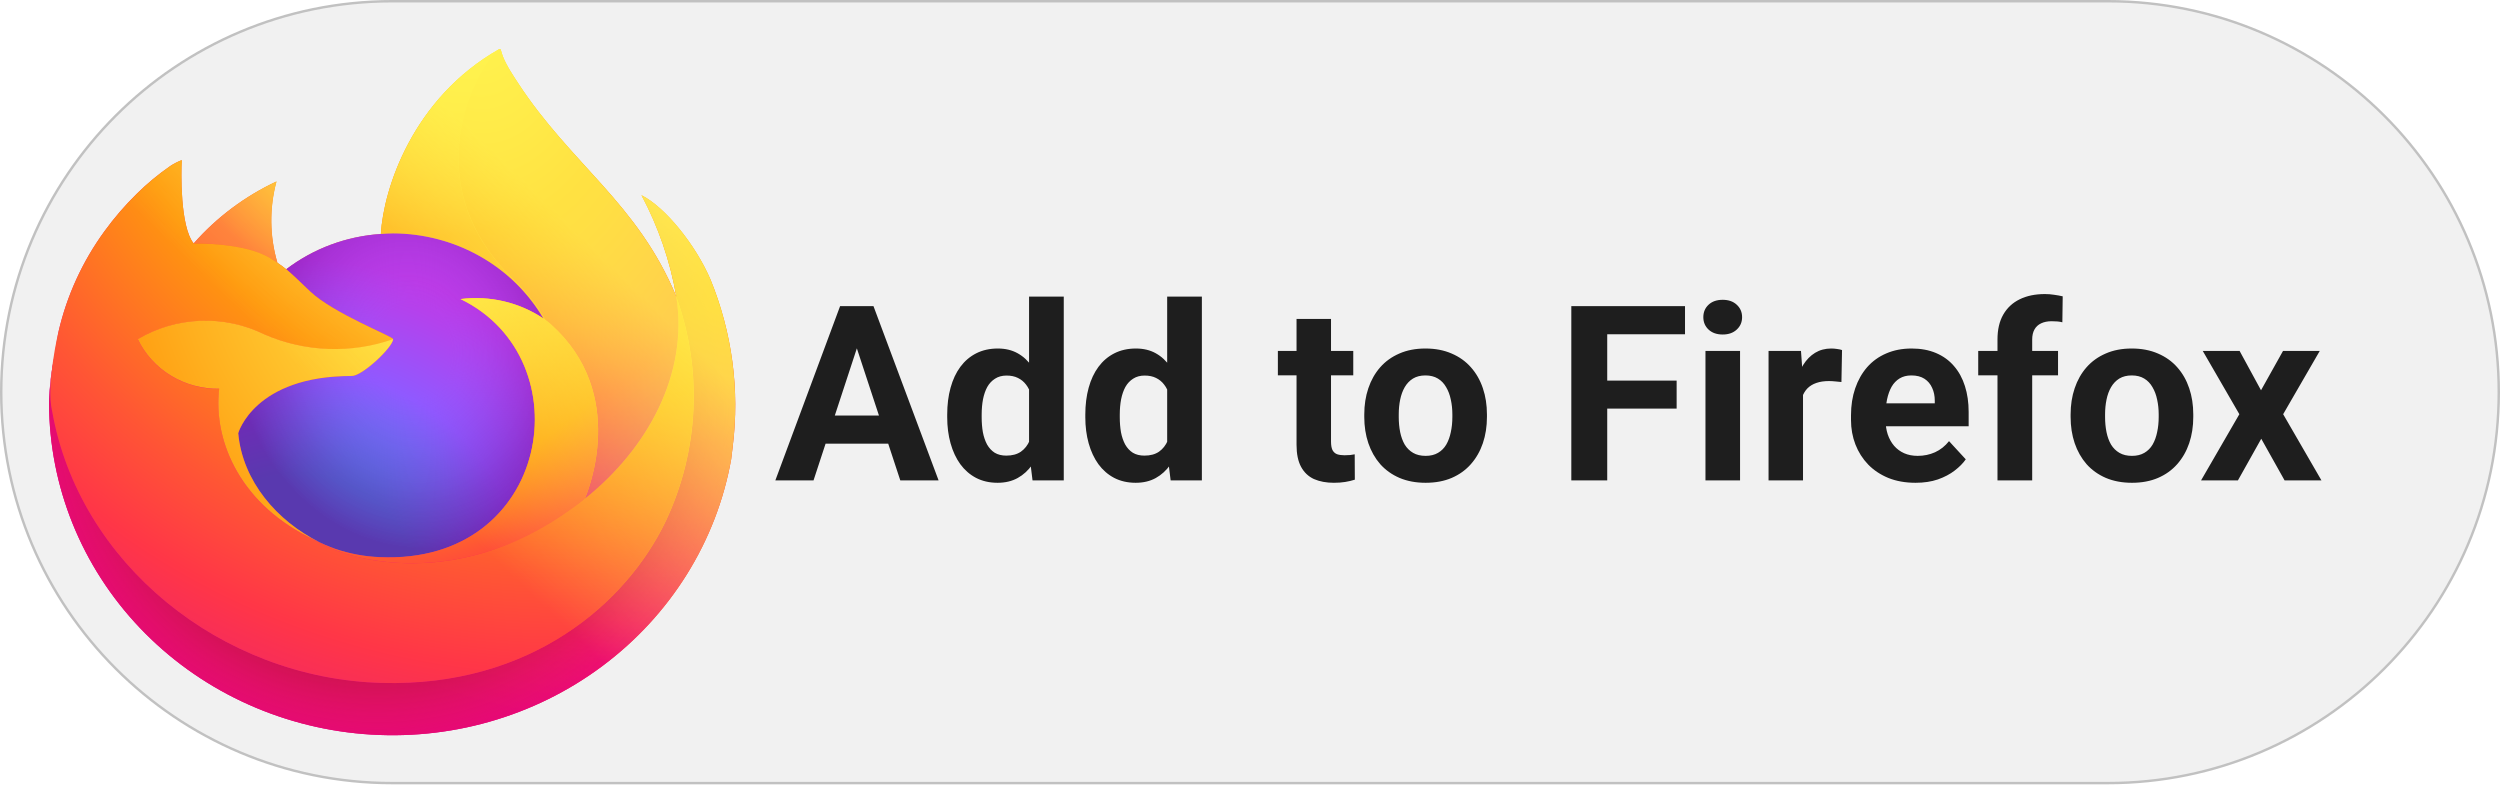
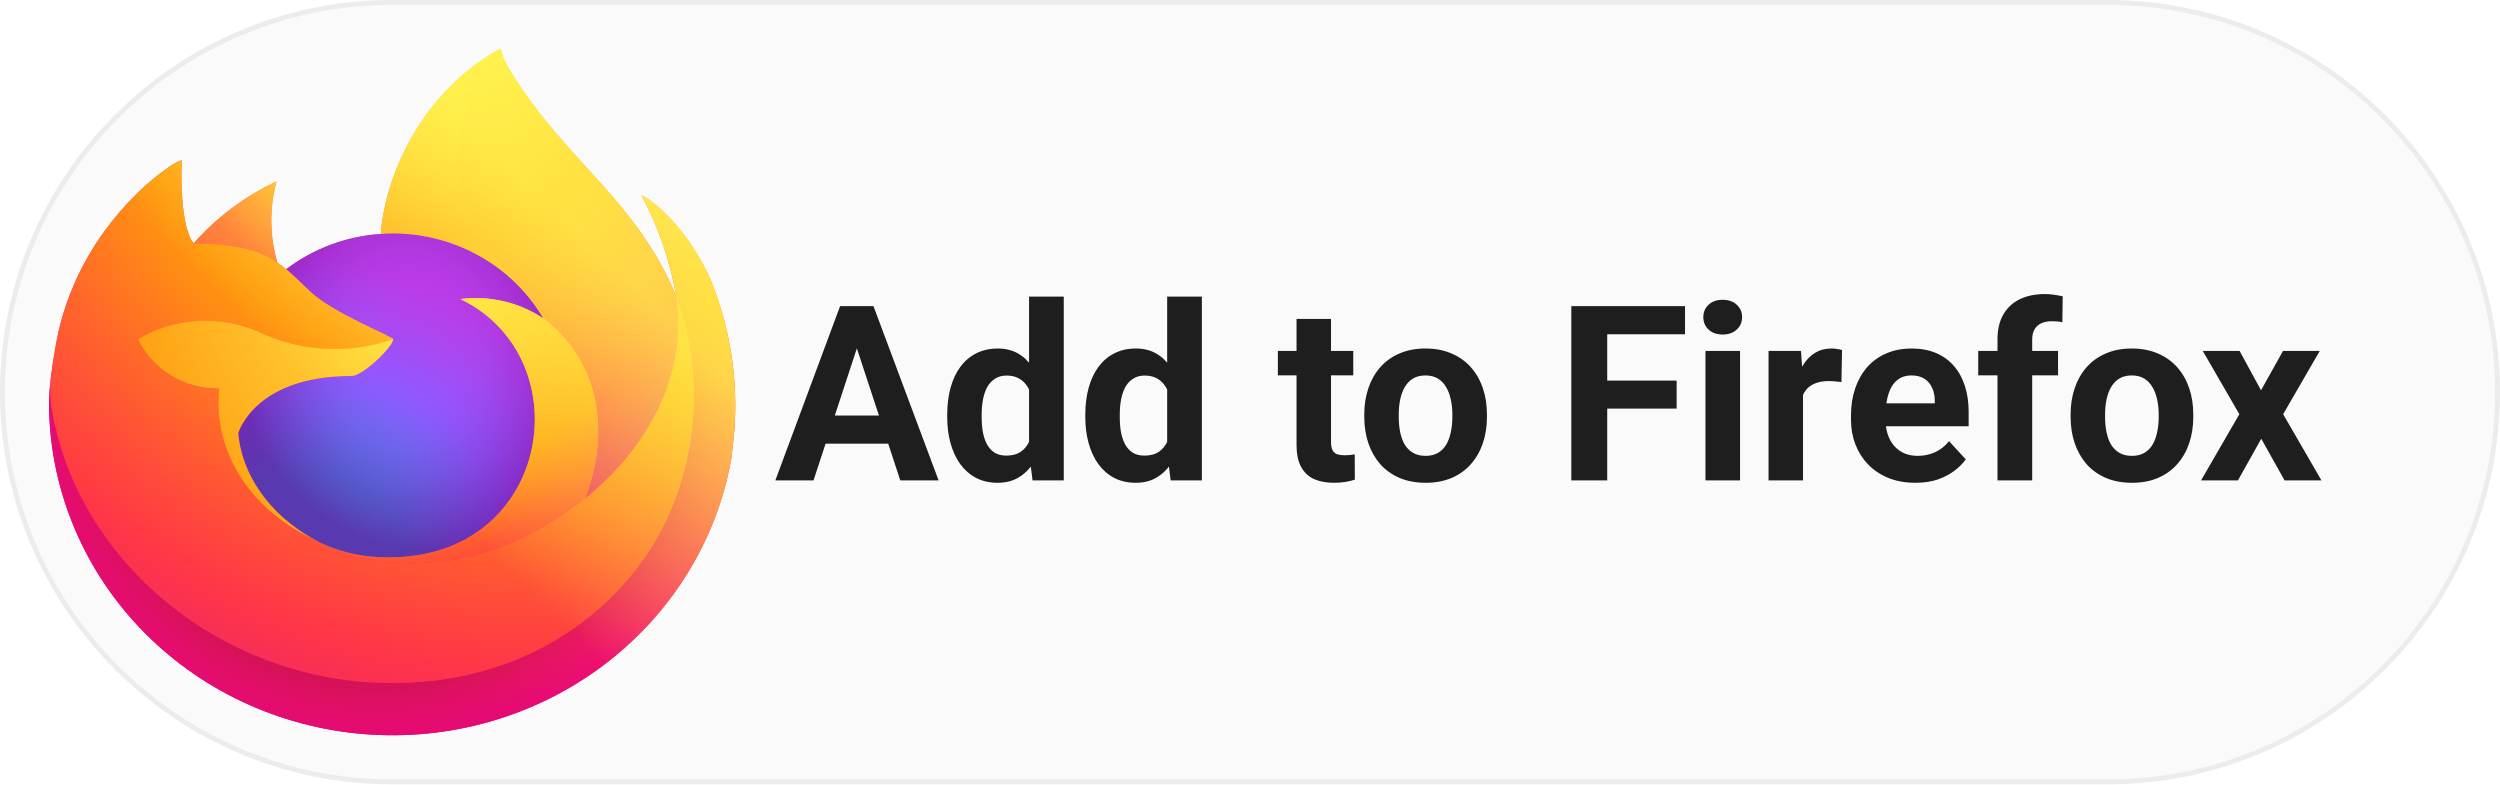
<svg xmlns="http://www.w3.org/2000/svg" width="255" height="80" viewBox="0 0 255 80" fill="none">
-   <path d="M40 0.125H215C237.022 0.125 254.875 17.978 254.875 40C254.875 62.022 237.022 79.875 215 79.875H40C17.978 79.875 0.125 62.022 0.125 40C0.125 17.978 17.978 0.125 40 0.125Z" fill="#F1F1F1" stroke="#C1C1C1" stroke-width="0.25" />
+   <path d="M40 0.25H215C236.953 0.25 254.75 18.047 254.75 40C254.75 61.953 236.953 79.75 215 79.75H40C18.047 79.75 0.25 61.953 0.25 40C0.25 18.047 18.047 0.25 40 0.25Z" fill="#FAFAFA" stroke="#ECECEC" stroke-width="0.5" />
  <path d="M87.814 34.266L82.98 49H79.085L85.689 31.227H88.168L87.814 34.266ZM91.83 49L86.983 34.266L86.593 31.227H89.095L95.736 49H91.83ZM91.61 42.384V45.252H82.223V42.384H91.61ZM104.964 46.119V30.25H108.504V49H105.318L104.964 46.119ZM96.615 42.555V42.298C96.615 41.289 96.729 40.374 96.957 39.552C97.184 38.722 97.518 38.01 97.957 37.416C98.397 36.822 98.938 36.362 99.581 36.036C100.224 35.711 100.956 35.548 101.778 35.548C102.551 35.548 103.227 35.711 103.805 36.036C104.391 36.362 104.887 36.825 105.294 37.428C105.709 38.022 106.043 38.726 106.295 39.54C106.547 40.345 106.73 41.228 106.844 42.188V42.75C106.73 43.67 106.547 44.524 106.295 45.313C106.043 46.103 105.709 46.795 105.294 47.389C104.887 47.975 104.391 48.43 103.805 48.756C103.219 49.081 102.535 49.244 101.754 49.244C100.932 49.244 100.2 49.077 99.557 48.744C98.922 48.41 98.385 47.942 97.945 47.34C97.514 46.738 97.184 46.03 96.957 45.216C96.729 44.402 96.615 43.515 96.615 42.555ZM100.13 42.298V42.555C100.13 43.1 100.171 43.609 100.252 44.081C100.342 44.553 100.484 44.972 100.68 45.338C100.883 45.696 101.144 45.977 101.461 46.18C101.786 46.376 102.181 46.473 102.645 46.473C103.247 46.473 103.744 46.339 104.134 46.07C104.525 45.794 104.822 45.415 105.025 44.935C105.237 44.455 105.359 43.901 105.392 43.275V41.676C105.367 41.163 105.294 40.703 105.172 40.296C105.058 39.881 104.887 39.527 104.659 39.234C104.439 38.941 104.163 38.714 103.829 38.551C103.504 38.388 103.117 38.307 102.669 38.307C102.214 38.307 101.823 38.412 101.498 38.624C101.172 38.828 100.908 39.108 100.704 39.466C100.509 39.824 100.362 40.248 100.265 40.736C100.175 41.216 100.13 41.737 100.13 42.298ZM119.051 46.119V30.25H122.591V49H119.405L119.051 46.119ZM110.702 42.555V42.298C110.702 41.289 110.816 40.374 111.043 39.552C111.271 38.722 111.605 38.01 112.044 37.416C112.484 36.822 113.025 36.362 113.668 36.036C114.311 35.711 115.043 35.548 115.865 35.548C116.638 35.548 117.314 35.711 117.892 36.036C118.478 36.362 118.974 36.825 119.381 37.428C119.796 38.022 120.13 38.726 120.382 39.54C120.634 40.345 120.817 41.228 120.931 42.188V42.75C120.817 43.67 120.634 44.524 120.382 45.313C120.13 46.103 119.796 46.795 119.381 47.389C118.974 47.975 118.478 48.43 117.892 48.756C117.306 49.081 116.622 49.244 115.841 49.244C115.019 49.244 114.286 49.077 113.644 48.744C113.009 48.41 112.472 47.942 112.032 47.34C111.601 46.738 111.271 46.03 111.043 45.216C110.816 44.402 110.702 43.515 110.702 42.555ZM114.217 42.298V42.555C114.217 43.1 114.258 43.609 114.339 44.081C114.429 44.553 114.571 44.972 114.767 45.338C114.97 45.696 115.23 45.977 115.548 46.18C115.873 46.376 116.268 46.473 116.732 46.473C117.334 46.473 117.831 46.339 118.221 46.07C118.612 45.794 118.909 45.415 119.112 44.935C119.324 44.455 119.446 43.901 119.479 43.275V41.676C119.454 41.163 119.381 40.703 119.259 40.296C119.145 39.881 118.974 39.527 118.746 39.234C118.526 38.941 118.25 38.714 117.916 38.551C117.59 38.388 117.204 38.307 116.756 38.307C116.301 38.307 115.91 38.412 115.584 38.624C115.259 38.828 114.994 39.108 114.791 39.466C114.596 39.824 114.449 40.248 114.352 40.736C114.262 41.216 114.217 41.737 114.217 42.298ZM138.033 35.792V38.282H130.343V35.792H138.033ZM132.247 32.533H135.763V45.02C135.763 45.403 135.812 45.696 135.909 45.899C136.015 46.103 136.17 46.245 136.373 46.327C136.576 46.4 136.833 46.437 137.142 46.437C137.362 46.437 137.557 46.428 137.728 46.412C137.907 46.388 138.058 46.363 138.18 46.339L138.192 48.927C137.891 49.024 137.565 49.102 137.215 49.159C136.865 49.216 136.479 49.244 136.056 49.244C135.283 49.244 134.607 49.118 134.029 48.866C133.46 48.605 133.02 48.19 132.711 47.621C132.402 47.051 132.247 46.302 132.247 45.374V32.533ZM139.156 42.53V42.274C139.156 41.306 139.295 40.414 139.571 39.601C139.848 38.779 140.251 38.067 140.78 37.464C141.309 36.862 141.96 36.394 142.733 36.06C143.506 35.719 144.393 35.548 145.394 35.548C146.395 35.548 147.286 35.719 148.067 36.06C148.849 36.394 149.504 36.862 150.033 37.464C150.57 38.067 150.977 38.779 151.253 39.601C151.53 40.414 151.668 41.306 151.668 42.274V42.53C151.668 43.491 151.53 44.382 151.253 45.204C150.977 46.017 150.57 46.73 150.033 47.34C149.504 47.942 148.853 48.41 148.08 48.744C147.306 49.077 146.419 49.244 145.418 49.244C144.417 49.244 143.526 49.077 142.745 48.744C141.972 48.41 141.317 47.942 140.78 47.34C140.251 46.73 139.848 46.017 139.571 45.204C139.295 44.382 139.156 43.491 139.156 42.53ZM142.672 42.274V42.53C142.672 43.084 142.721 43.6 142.818 44.081C142.916 44.561 143.071 44.984 143.282 45.35C143.502 45.708 143.787 45.989 144.137 46.192C144.487 46.396 144.914 46.498 145.418 46.498C145.907 46.498 146.326 46.396 146.676 46.192C147.026 45.989 147.306 45.708 147.518 45.35C147.73 44.984 147.884 44.561 147.982 44.081C148.088 43.6 148.141 43.084 148.141 42.53V42.274C148.141 41.737 148.088 41.232 147.982 40.76C147.884 40.28 147.726 39.857 147.506 39.491C147.294 39.116 147.014 38.823 146.664 38.612C146.314 38.4 145.89 38.294 145.394 38.294C144.898 38.294 144.474 38.4 144.125 38.612C143.783 38.823 143.502 39.116 143.282 39.491C143.071 39.857 142.916 40.28 142.818 40.76C142.721 41.232 142.672 41.737 142.672 42.274ZM163.937 31.227V49H160.274V31.227H163.937ZM171.017 38.819V41.676H162.936V38.819H171.017ZM171.871 31.227V34.095H162.936V31.227H171.871ZM177.486 35.792V49H173.958V35.792H177.486ZM173.739 32.35C173.739 31.837 173.918 31.414 174.276 31.08C174.634 30.746 175.114 30.58 175.716 30.58C176.31 30.58 176.786 30.746 177.145 31.08C177.511 31.414 177.694 31.837 177.694 32.35C177.694 32.862 177.511 33.285 177.145 33.619C176.786 33.953 176.31 34.12 175.716 34.12C175.114 34.12 174.634 33.953 174.276 33.619C173.918 33.285 173.739 32.862 173.739 32.35ZM183.907 38.673V49H180.392V35.792H183.7L183.907 38.673ZM187.887 35.706L187.826 38.966C187.655 38.941 187.447 38.921 187.203 38.905C186.967 38.88 186.751 38.868 186.556 38.868C186.06 38.868 185.628 38.933 185.262 39.063C184.904 39.185 184.603 39.369 184.359 39.613C184.123 39.857 183.944 40.154 183.822 40.504C183.708 40.854 183.643 41.253 183.626 41.7L182.918 41.48C182.918 40.626 183.004 39.841 183.175 39.124C183.346 38.4 183.594 37.77 183.919 37.232C184.253 36.695 184.66 36.28 185.14 35.987C185.62 35.694 186.17 35.548 186.788 35.548C186.983 35.548 187.183 35.564 187.386 35.597C187.59 35.621 187.757 35.658 187.887 35.706ZM195.382 49.244C194.356 49.244 193.437 49.081 192.623 48.756C191.809 48.422 191.118 47.962 190.548 47.377C189.986 46.791 189.555 46.111 189.254 45.338C188.953 44.557 188.802 43.727 188.802 42.848V42.359C188.802 41.358 188.945 40.443 189.229 39.613C189.514 38.783 189.921 38.062 190.45 37.452C190.987 36.842 191.638 36.374 192.403 36.048C193.168 35.715 194.031 35.548 194.991 35.548C195.927 35.548 196.757 35.703 197.481 36.012C198.206 36.321 198.812 36.76 199.3 37.33C199.797 37.9 200.171 38.583 200.423 39.381C200.676 40.17 200.802 41.049 200.802 42.018V43.482H190.304V41.139H197.347V40.87C197.347 40.382 197.258 39.947 197.079 39.564C196.908 39.173 196.647 38.864 196.297 38.636C195.947 38.408 195.5 38.294 194.955 38.294C194.491 38.294 194.092 38.396 193.758 38.6C193.425 38.803 193.152 39.088 192.94 39.454C192.737 39.82 192.582 40.252 192.477 40.748C192.379 41.236 192.33 41.773 192.33 42.359V42.848C192.33 43.377 192.403 43.865 192.55 44.312C192.704 44.76 192.92 45.147 193.197 45.472C193.482 45.798 193.823 46.05 194.222 46.229C194.629 46.408 195.089 46.498 195.602 46.498C196.236 46.498 196.826 46.376 197.372 46.131C197.925 45.879 198.401 45.501 198.8 44.996L200.509 46.852C200.232 47.25 199.854 47.633 199.374 47.999C198.902 48.365 198.332 48.666 197.665 48.902C196.997 49.13 196.236 49.244 195.382 49.244ZM207.284 49H203.744V34.62C203.744 33.619 203.939 32.777 204.33 32.093C204.728 31.401 205.286 30.881 206.002 30.531C206.726 30.173 207.585 29.994 208.578 29.994C208.903 29.994 209.216 30.018 209.518 30.067C209.819 30.108 210.112 30.16 210.396 30.226L210.36 32.874C210.205 32.834 210.042 32.805 209.872 32.789C209.701 32.773 209.501 32.765 209.273 32.765C208.85 32.765 208.488 32.838 208.187 32.984C207.894 33.123 207.67 33.33 207.516 33.607C207.361 33.884 207.284 34.221 207.284 34.62V49ZM209.92 35.792V38.282H201.778V35.792H209.92ZM211.202 42.53V42.274C211.202 41.306 211.34 40.414 211.617 39.601C211.894 38.779 212.297 38.067 212.826 37.464C213.355 36.862 214.006 36.394 214.779 36.06C215.552 35.719 216.439 35.548 217.44 35.548C218.441 35.548 219.332 35.719 220.113 36.06C220.895 36.394 221.55 36.862 222.079 37.464C222.616 38.067 223.023 38.779 223.299 39.601C223.576 40.414 223.714 41.306 223.714 42.274V42.53C223.714 43.491 223.576 44.382 223.299 45.204C223.023 46.017 222.616 46.73 222.079 47.34C221.55 47.942 220.899 48.41 220.125 48.744C219.352 49.077 218.465 49.244 217.464 49.244C216.463 49.244 215.572 49.077 214.791 48.744C214.018 48.41 213.363 47.942 212.826 47.34C212.297 46.73 211.894 46.017 211.617 45.204C211.34 44.382 211.202 43.491 211.202 42.53ZM214.718 42.274V42.53C214.718 43.084 214.767 43.6 214.864 44.081C214.962 44.561 215.117 44.984 215.328 45.35C215.548 45.708 215.833 45.989 216.183 46.192C216.533 46.396 216.96 46.498 217.464 46.498C217.953 46.498 218.372 46.396 218.722 46.192C219.072 45.989 219.352 45.708 219.564 45.35C219.776 44.984 219.93 44.561 220.028 44.081C220.134 43.6 220.187 43.084 220.187 42.53V42.274C220.187 41.737 220.134 41.232 220.028 40.76C219.93 40.28 219.771 39.857 219.552 39.491C219.34 39.116 219.059 38.823 218.709 38.612C218.36 38.4 217.936 38.294 217.44 38.294C216.944 38.294 216.52 38.4 216.17 38.612C215.829 38.823 215.548 39.116 215.328 39.491C215.117 39.857 214.962 40.28 214.864 40.76C214.767 41.232 214.718 41.737 214.718 42.274ZM228.438 35.792L230.624 39.808L232.87 35.792H236.617L232.882 42.249L236.788 49H233.028L230.648 44.752L228.268 49H224.508L228.414 42.249L224.679 35.792H228.438Z" fill="#1E1E1E" />
  <path d="M72.463 28.504C70.94 24.957 67.852 21.127 65.433 19.916C67.158 23.15 68.355 26.623 68.982 30.212L68.988 30.268C65.026 20.708 58.31 16.848 52.822 8.452C52.545 8.027 52.267 7.602 51.997 7.153C51.842 6.896 51.718 6.665 51.611 6.452C51.383 6.026 51.208 5.575 51.088 5.109C51.088 5.087 51.08 5.066 51.066 5.05C51.051 5.034 51.031 5.024 51.008 5.021C50.987 5.015 50.964 5.015 50.942 5.021C50.938 5.021 50.931 5.029 50.925 5.031C50.92 5.032 50.908 5.04 50.9 5.044L50.913 5.021C42.112 10.011 39.124 19.247 38.852 23.87C35.336 24.103 31.974 25.357 29.205 27.469C28.917 27.232 28.615 27.01 28.301 26.805C27.503 24.099 27.469 21.235 28.203 18.512C24.97 20.028 22.098 22.177 19.768 24.824H19.752C18.363 23.119 18.461 17.499 18.54 16.325C18.129 16.485 17.737 16.686 17.37 16.926C16.144 17.774 14.998 18.724 13.945 19.767C12.746 20.945 11.65 22.218 10.67 23.573V23.578V23.572C8.417 26.664 6.819 30.157 5.968 33.85L5.921 34.074C5.855 34.373 5.618 35.868 5.577 36.193C5.577 36.218 5.571 36.242 5.569 36.267C5.262 37.811 5.072 39.374 5 40.945V41.12C5.015 49.611 8.318 57.787 14.255 64.036C20.192 70.284 28.333 74.15 37.07 74.871C45.807 75.591 54.506 73.114 61.449 67.928C68.392 62.742 73.075 55.224 74.573 46.858C74.632 46.42 74.68 45.987 74.732 45.544C75.454 39.768 74.672 33.909 72.459 28.499L72.463 28.504ZM32.075 55.066C32.239 55.142 32.392 55.224 32.561 55.297L32.585 55.312C32.415 55.233 32.245 55.151 32.075 55.066ZM68.989 30.278V30.246L68.995 30.282L68.989 30.278Z" fill="url(#paint0_linear_3_46)" />
  <path d="M72.463 28.504C70.94 24.957 67.851 21.127 65.433 19.916C67.157 23.15 68.355 26.623 68.982 30.212V30.244L68.988 30.28C71.689 37.764 71.299 45.97 67.897 53.182C63.881 61.526 54.164 70.078 38.947 69.658C22.51 69.207 8.026 57.393 5.323 41.923C4.83 39.484 5.323 38.247 5.57 36.264C5.233 37.804 5.044 39.371 5.007 40.946V41.121C5.023 49.611 8.325 57.788 14.262 64.036C20.199 70.285 28.34 74.151 37.077 74.871C45.814 75.592 54.513 73.115 61.456 67.928C68.399 62.742 73.082 55.224 74.58 46.858C74.639 46.421 74.687 45.987 74.739 45.545C75.461 39.769 74.68 33.909 72.466 28.5L72.463 28.504Z" fill="url(#paint1_radial_3_46)" />
  <path d="M72.463 28.504C70.94 24.957 67.851 21.127 65.433 19.916C67.157 23.15 68.355 26.623 68.982 30.212V30.244L68.988 30.28C71.689 37.764 71.299 45.97 67.897 53.182C63.881 61.526 54.164 70.078 38.947 69.658C22.51 69.207 8.026 57.393 5.323 41.923C4.83 39.484 5.323 38.247 5.57 36.264C5.233 37.804 5.044 39.371 5.007 40.946V41.121C5.023 49.611 8.325 57.788 14.262 64.036C20.199 70.285 28.34 74.151 37.077 74.871C45.814 75.592 54.513 73.115 61.456 67.928C68.399 62.742 73.082 55.224 74.58 46.858C74.639 46.421 74.687 45.987 74.739 45.545C75.461 39.769 74.68 33.909 72.466 28.5L72.463 28.504Z" fill="url(#paint2_radial_3_46)" />
  <path d="M55.429 32.488C55.505 32.539 55.575 32.591 55.647 32.643C54.766 31.131 53.671 29.748 52.392 28.532C41.497 17.983 49.537 5.665 50.893 5.035L50.906 5.016C42.105 10.006 39.116 19.242 38.845 23.864C39.254 23.837 39.659 23.804 40.077 23.804C43.199 23.81 46.265 24.616 48.961 26.141C51.658 27.666 53.889 29.855 55.429 32.486V32.488Z" fill="url(#paint3_radial_3_46)" />
  <path d="M40.095 34.598C40.037 35.442 36.957 38.352 35.88 38.352C25.917 38.352 24.299 44.189 24.299 44.189C24.74 49.104 28.277 53.154 32.552 55.29C32.748 55.388 32.946 55.477 33.144 55.563C33.487 55.71 33.83 55.846 34.173 55.971C35.64 56.474 37.177 56.761 38.732 56.823C56.2 57.616 59.581 36.6 46.977 30.498C49.95 30.123 52.961 30.831 55.426 32.484C53.886 29.854 51.655 27.664 48.959 26.14C46.262 24.614 43.197 23.808 40.074 23.802C39.658 23.802 39.251 23.836 38.842 23.863C35.326 24.096 31.964 25.35 29.195 27.462C29.73 27.899 30.333 28.484 31.603 29.697C33.981 31.965 40.079 34.315 40.093 34.591L40.095 34.598Z" fill="url(#paint4_radial_3_46)" />
  <path d="M40.095 34.598C40.037 35.442 36.957 38.352 35.88 38.352C25.917 38.352 24.299 44.189 24.299 44.189C24.74 49.104 28.277 53.154 32.552 55.29C32.748 55.388 32.946 55.477 33.144 55.563C33.487 55.71 33.83 55.846 34.173 55.971C35.64 56.474 37.177 56.761 38.732 56.823C56.2 57.616 59.581 36.6 46.977 30.498C49.95 30.123 52.961 30.831 55.426 32.484C53.886 29.854 51.655 27.664 48.959 26.14C46.262 24.614 43.197 23.808 40.074 23.802C39.658 23.802 39.251 23.836 38.842 23.863C35.326 24.096 31.964 25.35 29.195 27.462C29.73 27.899 30.333 28.484 31.603 29.697C33.981 31.965 40.079 34.315 40.093 34.591L40.095 34.598Z" fill="url(#paint5_radial_3_46)" />
  <path d="M27.563 26.342C27.847 26.517 28.081 26.669 28.287 26.807C27.488 24.101 27.454 21.237 28.188 18.514C24.956 20.03 22.084 22.179 19.753 24.826C19.924 24.821 25.007 24.733 27.563 26.342Z" fill="url(#paint6_radial_3_46)" />
  <path d="M5.316 41.925C8.021 57.395 22.504 69.213 38.941 69.66C54.157 70.077 63.877 61.523 67.891 53.184C71.292 45.972 71.683 37.766 68.982 30.282V30.249C68.982 30.224 68.976 30.209 68.982 30.217L68.988 30.274C70.231 38.133 66.103 45.743 59.648 50.9L59.628 50.943C47.052 60.862 35.018 56.926 32.586 55.321C32.416 55.242 32.246 55.16 32.076 55.075C24.744 51.681 21.715 45.217 22.366 39.666C20.625 39.691 18.915 39.227 17.441 38.33C15.968 37.432 14.795 36.141 14.065 34.611C15.989 33.469 18.184 32.824 20.439 32.736C22.695 32.648 24.936 33.121 26.949 34.11C31.098 35.934 35.819 36.113 40.104 34.611C40.09 34.335 33.992 31.984 31.614 29.717C30.344 28.504 29.741 27.92 29.206 27.482C28.917 27.245 28.616 27.023 28.302 26.818C28.094 26.681 27.86 26.532 27.579 26.353C25.023 24.744 19.94 24.833 19.772 24.837H19.755C18.367 23.133 18.464 17.512 18.544 16.338C18.133 16.498 17.741 16.7 17.374 16.939C16.148 17.787 15.002 18.737 13.949 19.78C12.745 20.955 11.645 22.225 10.66 23.577C8.407 26.669 6.809 30.161 5.958 33.854C5.941 33.923 4.696 39.194 5.31 41.927L5.316 41.925Z" fill="url(#paint7_radial_3_46)" />
  <path d="M52.391 28.531C53.67 29.747 54.766 31.133 55.646 32.645C55.838 32.786 56.018 32.926 56.171 33.062C64.116 40.153 59.953 50.177 59.643 50.886C66.097 45.738 70.221 38.122 68.983 30.261C65.019 20.692 58.296 16.831 52.817 8.435C52.539 8.011 52.261 7.585 51.991 7.136C51.837 6.88 51.713 6.648 51.605 6.436C51.377 6.009 51.202 5.558 51.083 5.092C51.083 5.07 51.075 5.05 51.06 5.033C51.045 5.017 51.025 5.007 51.003 5.004C50.981 4.999 50.959 4.999 50.937 5.004C50.932 5.004 50.925 5.012 50.92 5.014C50.914 5.016 50.903 5.024 50.895 5.027C49.539 5.65 41.501 17.975 52.395 28.516L52.391 28.531Z" fill="url(#paint8_radial_3_46)" />
  <path d="M56.17 33.066C56.017 32.93 55.837 32.79 55.645 32.649C55.573 32.597 55.503 32.546 55.427 32.494C52.962 30.841 49.951 30.133 46.978 30.508C59.581 36.609 56.2 57.621 38.733 56.833C37.178 56.771 35.641 56.484 34.173 55.981C33.831 55.857 33.488 55.721 33.145 55.573C32.947 55.485 32.749 55.398 32.553 55.3L32.578 55.315C35.013 56.925 47.044 60.858 59.62 50.937L59.64 50.894C59.954 50.184 64.117 40.16 56.168 33.069L56.17 33.066Z" fill="url(#paint9_radial_3_46)" />
  <path d="M24.299 44.184C24.299 44.184 25.917 38.347 35.881 38.347C36.958 38.347 40.04 35.436 40.096 34.592C35.811 36.095 31.09 35.915 26.94 34.092C24.927 33.103 22.686 32.63 20.431 32.718C18.176 32.805 15.981 33.451 14.057 34.592C14.787 36.122 15.96 37.414 17.433 38.311C18.907 39.209 20.617 39.673 22.357 39.648C21.708 45.196 24.737 51.66 32.068 55.056C32.231 55.133 32.385 55.215 32.553 55.288C28.274 53.147 24.741 49.099 24.299 44.187V44.184Z" fill="url(#paint10_radial_3_46)" />
  <path d="M72.463 28.504C70.94 24.957 67.852 21.127 65.433 19.916C67.158 23.15 68.355 26.623 68.982 30.212L68.988 30.268C65.026 20.708 58.31 16.848 52.822 8.452C52.545 8.027 52.267 7.602 51.997 7.153C51.842 6.896 51.718 6.665 51.611 6.452C51.383 6.026 51.208 5.575 51.088 5.109C51.088 5.087 51.08 5.066 51.066 5.05C51.051 5.034 51.031 5.024 51.009 5.021C50.987 5.015 50.964 5.015 50.943 5.021C50.938 5.021 50.931 5.029 50.925 5.031C50.92 5.032 50.908 5.04 50.9 5.044L50.914 5.021C42.112 10.011 39.124 19.247 38.853 23.87C39.261 23.843 39.666 23.809 40.084 23.809C43.207 23.815 46.272 24.622 48.969 26.146C51.665 27.671 53.897 29.861 55.436 32.491C52.971 30.838 49.96 30.13 46.987 30.505C59.591 36.607 56.209 57.618 38.742 56.83C37.187 56.768 35.65 56.481 34.183 55.978C33.84 55.854 33.497 55.718 33.154 55.57C32.956 55.483 32.758 55.395 32.563 55.297L32.587 55.312C32.417 55.233 32.247 55.151 32.077 55.066C32.241 55.142 32.394 55.224 32.563 55.297C28.283 53.156 24.75 49.108 24.309 44.196C24.309 44.196 25.926 38.359 35.891 38.359C36.968 38.359 40.05 35.449 40.105 34.605C40.091 34.329 33.993 31.978 31.615 29.711C30.345 28.498 29.742 27.914 29.207 27.476C28.919 27.239 28.617 27.017 28.303 26.812C27.505 24.106 27.471 21.242 28.205 18.519C24.972 20.035 22.1 22.184 19.77 24.831H19.754C18.365 23.126 18.463 17.506 18.542 16.332C18.131 16.492 17.739 16.694 17.372 16.933C16.146 17.781 15 18.731 13.947 19.774C12.748 20.952 11.652 22.225 10.672 23.58C8.419 26.672 6.821 30.164 5.97 33.857L5.923 34.081C5.857 34.38 5.562 35.896 5.519 36.222C5.249 37.787 5.076 39.366 5.002 40.952V41.127C5.018 49.618 8.32 57.794 14.257 64.043C20.194 70.291 28.335 74.157 37.072 74.877C45.809 75.598 54.508 73.121 61.451 67.935C68.394 62.749 73.077 55.231 74.575 46.865C74.634 46.427 74.681 45.994 74.734 45.551C75.456 39.775 74.674 33.916 72.461 28.506L72.463 28.504Z" fill="url(#paint11_linear_3_46)" />
  <defs>
    <linearGradient id="paint0_linear_3_46" x1="67.824" y1="15.859" x2="11.459" y2="72.023" gradientUnits="userSpaceOnUse">
      <stop offset="0.048" stop-color="#FFF44F" />
      <stop offset="0.111" stop-color="#FFE847" />
      <stop offset="0.225" stop-color="#FFC830" />
      <stop offset="0.368" stop-color="#FF980E" />
      <stop offset="0.401" stop-color="#FF8B16" />
      <stop offset="0.462" stop-color="#FF672A" />
      <stop offset="0.534" stop-color="#FF3647" />
      <stop offset="0.705" stop-color="#E31587" />
    </linearGradient>
    <radialGradient id="paint1_radial_3_46" cx="0" cy="0" r="1" gradientUnits="userSpaceOnUse" gradientTransform="translate(65.573 12.8949) scale(73.0537 70.7375)">
      <stop offset="0.129" stop-color="#FFBD4F" />
      <stop offset="0.186" stop-color="#FFAC31" />
      <stop offset="0.247" stop-color="#FF9D17" />
      <stop offset="0.283" stop-color="#FF980E" />
      <stop offset="0.403" stop-color="#FF563B" />
      <stop offset="0.467" stop-color="#FF3750" />
      <stop offset="0.71" stop-color="#F5156C" />
      <stop offset="0.782" stop-color="#EB0878" />
      <stop offset="0.86" stop-color="#E50080" />
    </radialGradient>
    <radialGradient id="paint2_radial_3_46" cx="0" cy="0" r="1" gradientUnits="userSpaceOnUse" gradientTransform="translate(38.4491 41.7852) scale(73.0537 70.7375)">
      <stop offset="0.3" stop-color="#960E18" />
      <stop offset="0.351" stop-color="#B11927" stop-opacity="0.74" />
      <stop offset="0.435" stop-color="#DB293D" stop-opacity="0.343" />
      <stop offset="0.497" stop-color="#F5334B" stop-opacity="0.094" />
      <stop offset="0.53" stop-color="#FF3750" stop-opacity="0" />
    </radialGradient>
    <radialGradient id="paint3_radial_3_46" cx="0" cy="0" r="1" gradientUnits="userSpaceOnUse" gradientTransform="translate(47.4904 -2.86352) scale(52.9187 51.2409)">
      <stop offset="0.132" stop-color="#FFF44F" />
      <stop offset="0.252" stop-color="#FFDC3E" />
      <stop offset="0.506" stop-color="#FF9D12" />
      <stop offset="0.526" stop-color="#FF980E" />
    </radialGradient>
    <radialGradient id="paint4_radial_3_46" cx="0" cy="0" r="1" gradientUnits="userSpaceOnUse" gradientTransform="translate(30.312 60.17) scale(34.7819 33.6791)">
      <stop offset="0.353" stop-color="#3A8EE6" />
      <stop offset="0.472" stop-color="#5C79F0" />
      <stop offset="0.669" stop-color="#9059FF" />
      <stop offset="1" stop-color="#C139E6" />
    </radialGradient>
    <radialGradient id="paint5_radial_3_46" cx="0" cy="0" r="1" gradientUnits="userSpaceOnUse" gradientTransform="translate(41.9825 35.713) rotate(-13.1759) scale(18.4125 20.9452)">
      <stop offset="0.206" stop-color="#9059FF" stop-opacity="0" />
      <stop offset="0.278" stop-color="#8C4FF3" stop-opacity="0.064" />
      <stop offset="0.747" stop-color="#7716A8" stop-opacity="0.45" />
      <stop offset="0.975" stop-color="#6E008B" stop-opacity="0.6" />
    </radialGradient>
    <radialGradient id="paint6_radial_3_46" cx="0" cy="0" r="1" gradientUnits="userSpaceOnUse" gradientTransform="translate(37.545 10.2685) scale(25.0263 24.2329)">
      <stop stop-color="#FFE226" />
      <stop offset="0.121" stop-color="#FFDB27" />
      <stop offset="0.295" stop-color="#FFC82A" />
      <stop offset="0.502" stop-color="#FFA930" />
      <stop offset="0.732" stop-color="#FF7E37" />
      <stop offset="0.792" stop-color="#FF7139" />
    </radialGradient>
    <radialGradient id="paint7_radial_3_46" cx="0" cy="0" r="1" gradientUnits="userSpaceOnUse" gradientTransform="translate(57.4359 -5.48992) scale(106.778 103.392)">
      <stop offset="0.113" stop-color="#FFF44F" />
      <stop offset="0.456" stop-color="#FF980E" />
      <stop offset="0.622" stop-color="#FF5634" />
      <stop offset="0.716" stop-color="#FF3647" />
      <stop offset="0.904" stop-color="#E31587" />
    </radialGradient>
    <radialGradient id="paint8_radial_3_46" cx="0" cy="0" r="1" gradientUnits="userSpaceOnUse" gradientTransform="translate(48.5609 0.242653) rotate(83.7803) scale(75.7952 51.3348)">
      <stop stop-color="#FFF44F" />
      <stop offset="0.06" stop-color="#FFE847" />
      <stop offset="0.168" stop-color="#FFC830" />
      <stop offset="0.304" stop-color="#FF980E" />
      <stop offset="0.356" stop-color="#FF8B16" />
      <stop offset="0.455" stop-color="#FF672A" />
      <stop offset="0.57" stop-color="#FF3647" />
      <stop offset="0.737" stop-color="#E31587" />
    </radialGradient>
    <radialGradient id="paint9_radial_3_46" cx="0" cy="0" r="1" gradientUnits="userSpaceOnUse" gradientTransform="translate(37.545 19.0231) scale(66.6524 64.5392)">
      <stop offset="0.137" stop-color="#FFF44F" />
      <stop offset="0.48" stop-color="#FF980E" />
      <stop offset="0.592" stop-color="#FF5634" />
      <stop offset="0.655" stop-color="#FF3647" />
      <stop offset="0.904" stop-color="#E31587" />
    </radialGradient>
    <radialGradient id="paint10_radial_3_46" cx="0" cy="0" r="1" gradientUnits="userSpaceOnUse" gradientTransform="translate(54.7234 22.525) scale(72.9542 70.6412)">
      <stop offset="0.094" stop-color="#FFF44F" />
      <stop offset="0.231" stop-color="#FFE141" />
      <stop offset="0.509" stop-color="#FFAF1E" />
      <stop offset="0.626" stop-color="#FF980E" />
    </radialGradient>
    <linearGradient id="paint11_linear_3_46" x1="67.119" y1="15.57" x2="19.222" y2="65.045" gradientUnits="userSpaceOnUse">
      <stop offset="0.167" stop-color="#FFF44F" stop-opacity="0.8" />
      <stop offset="0.266" stop-color="#FFF44F" stop-opacity="0.634" />
      <stop offset="0.489" stop-color="#FFF44F" stop-opacity="0.217" />
      <stop offset="0.6" stop-color="#FFF44F" stop-opacity="0" />
    </linearGradient>
  </defs>
</svg>
